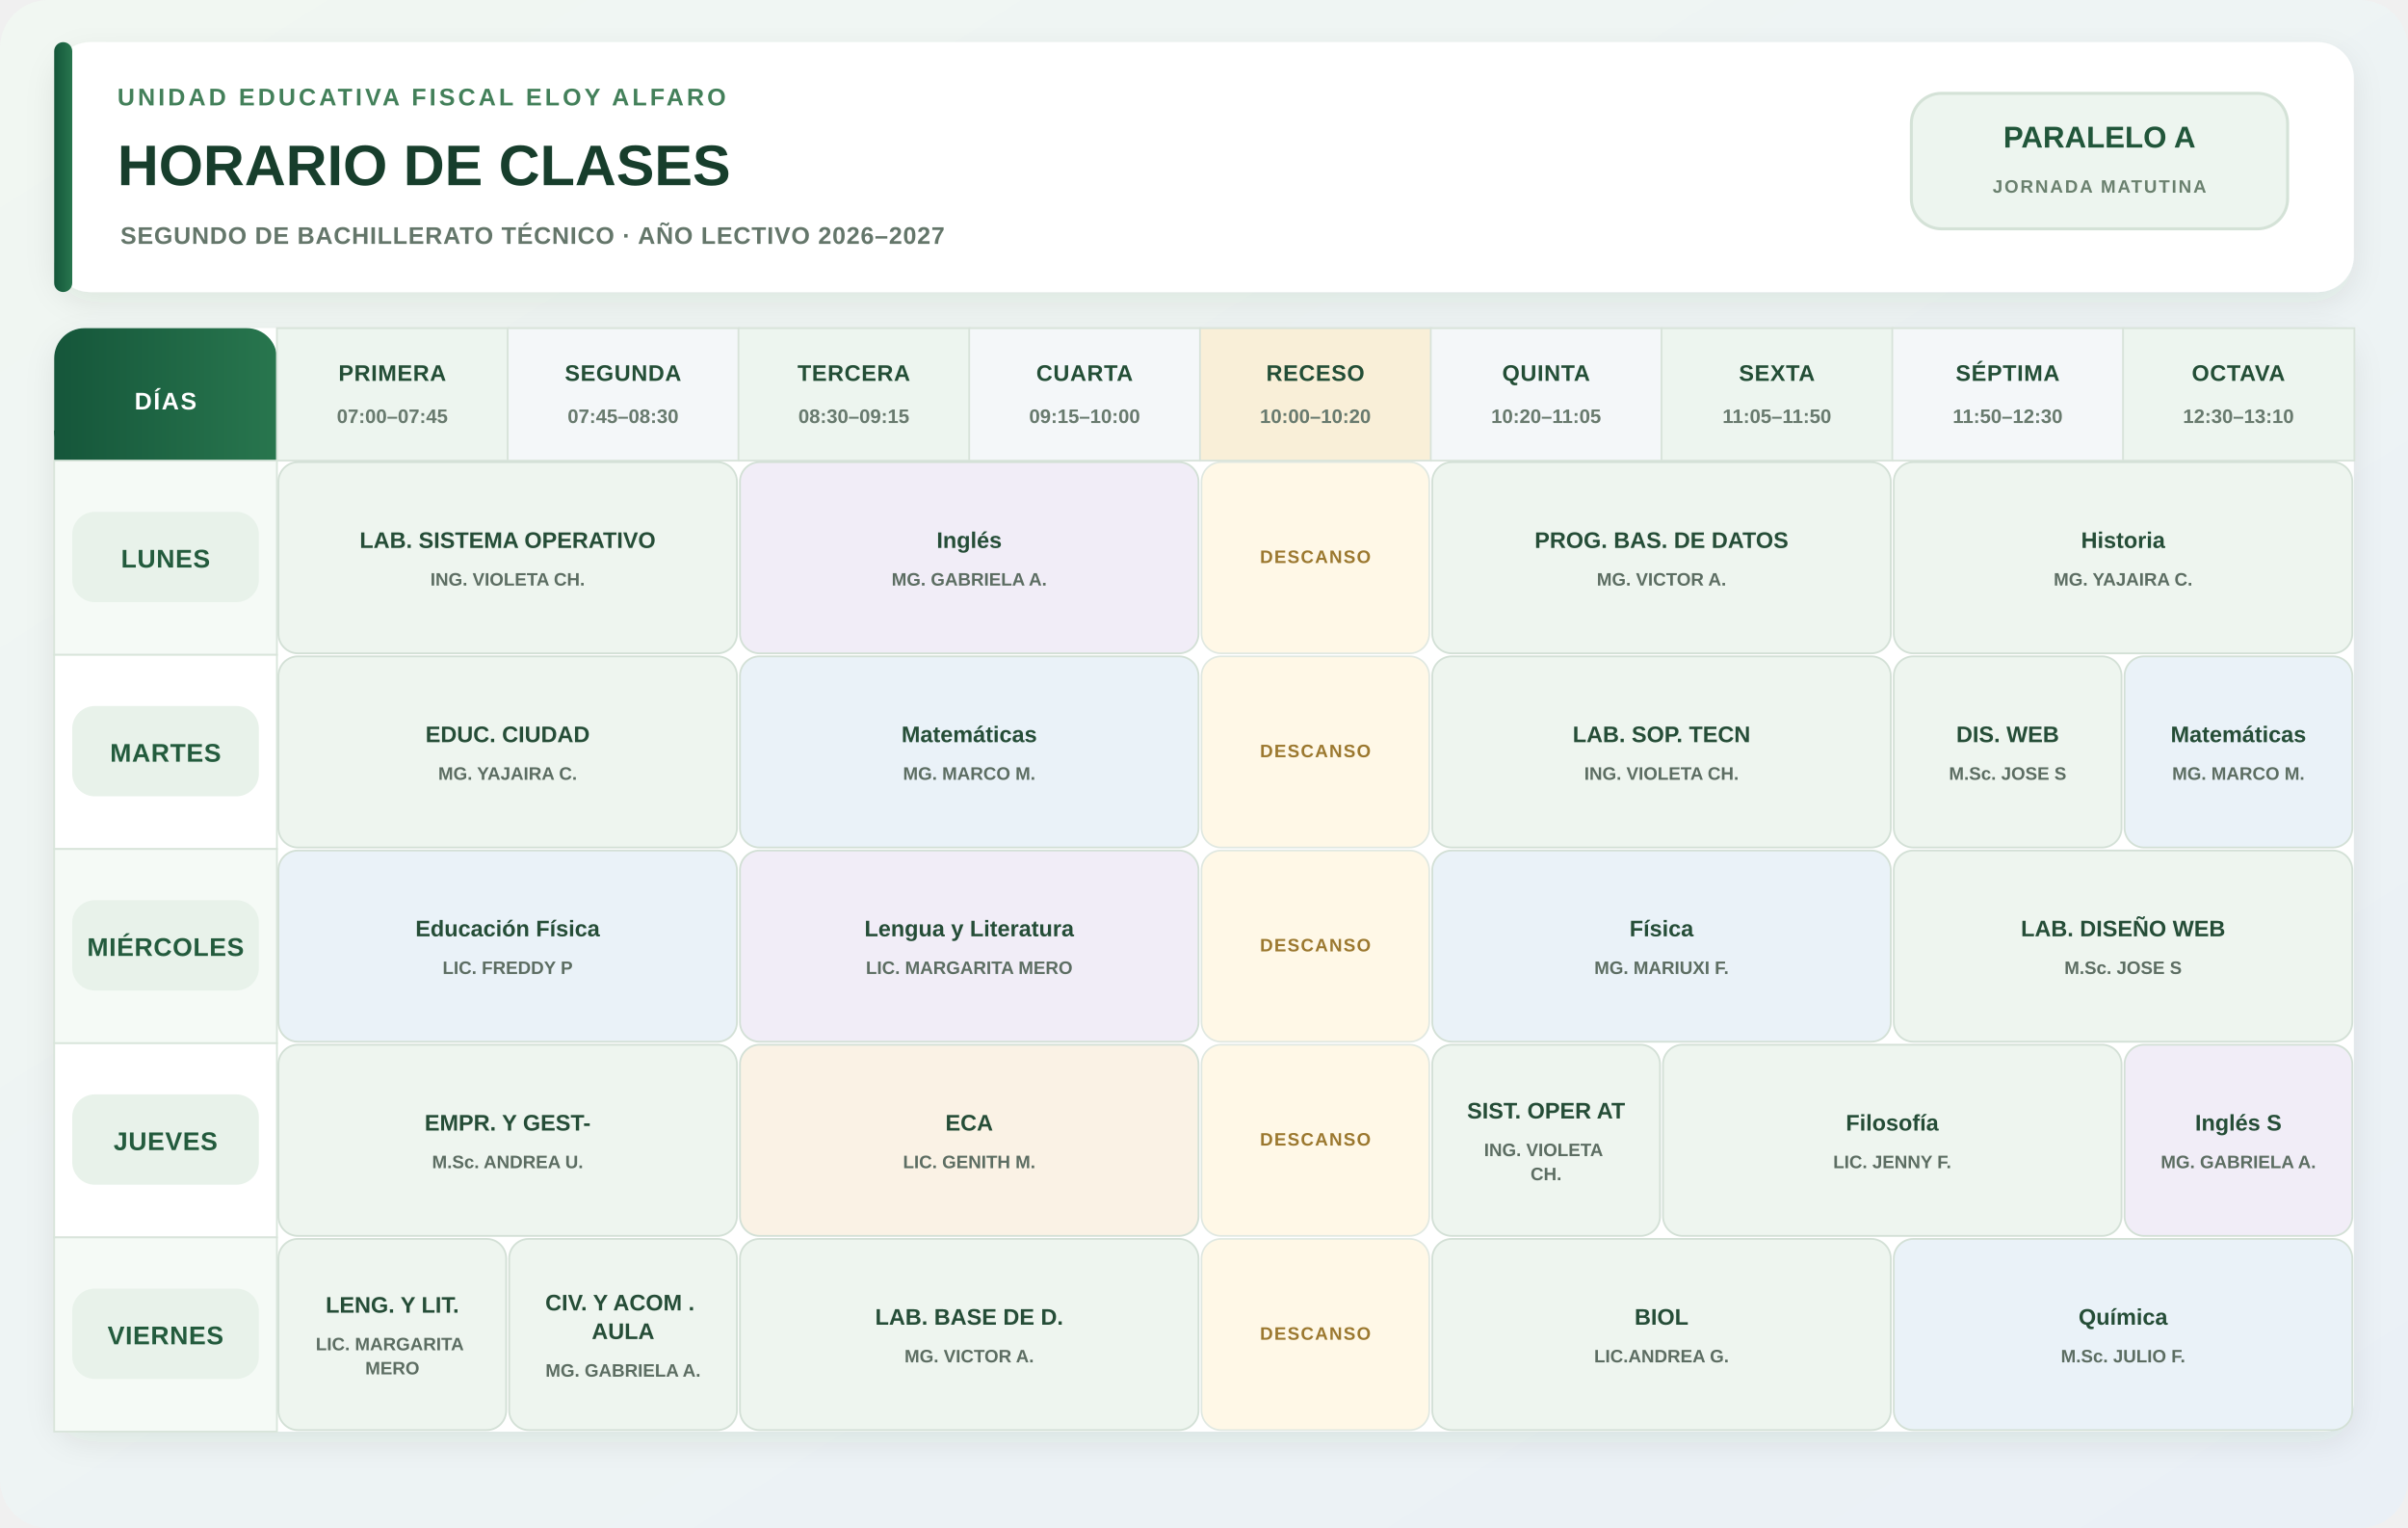
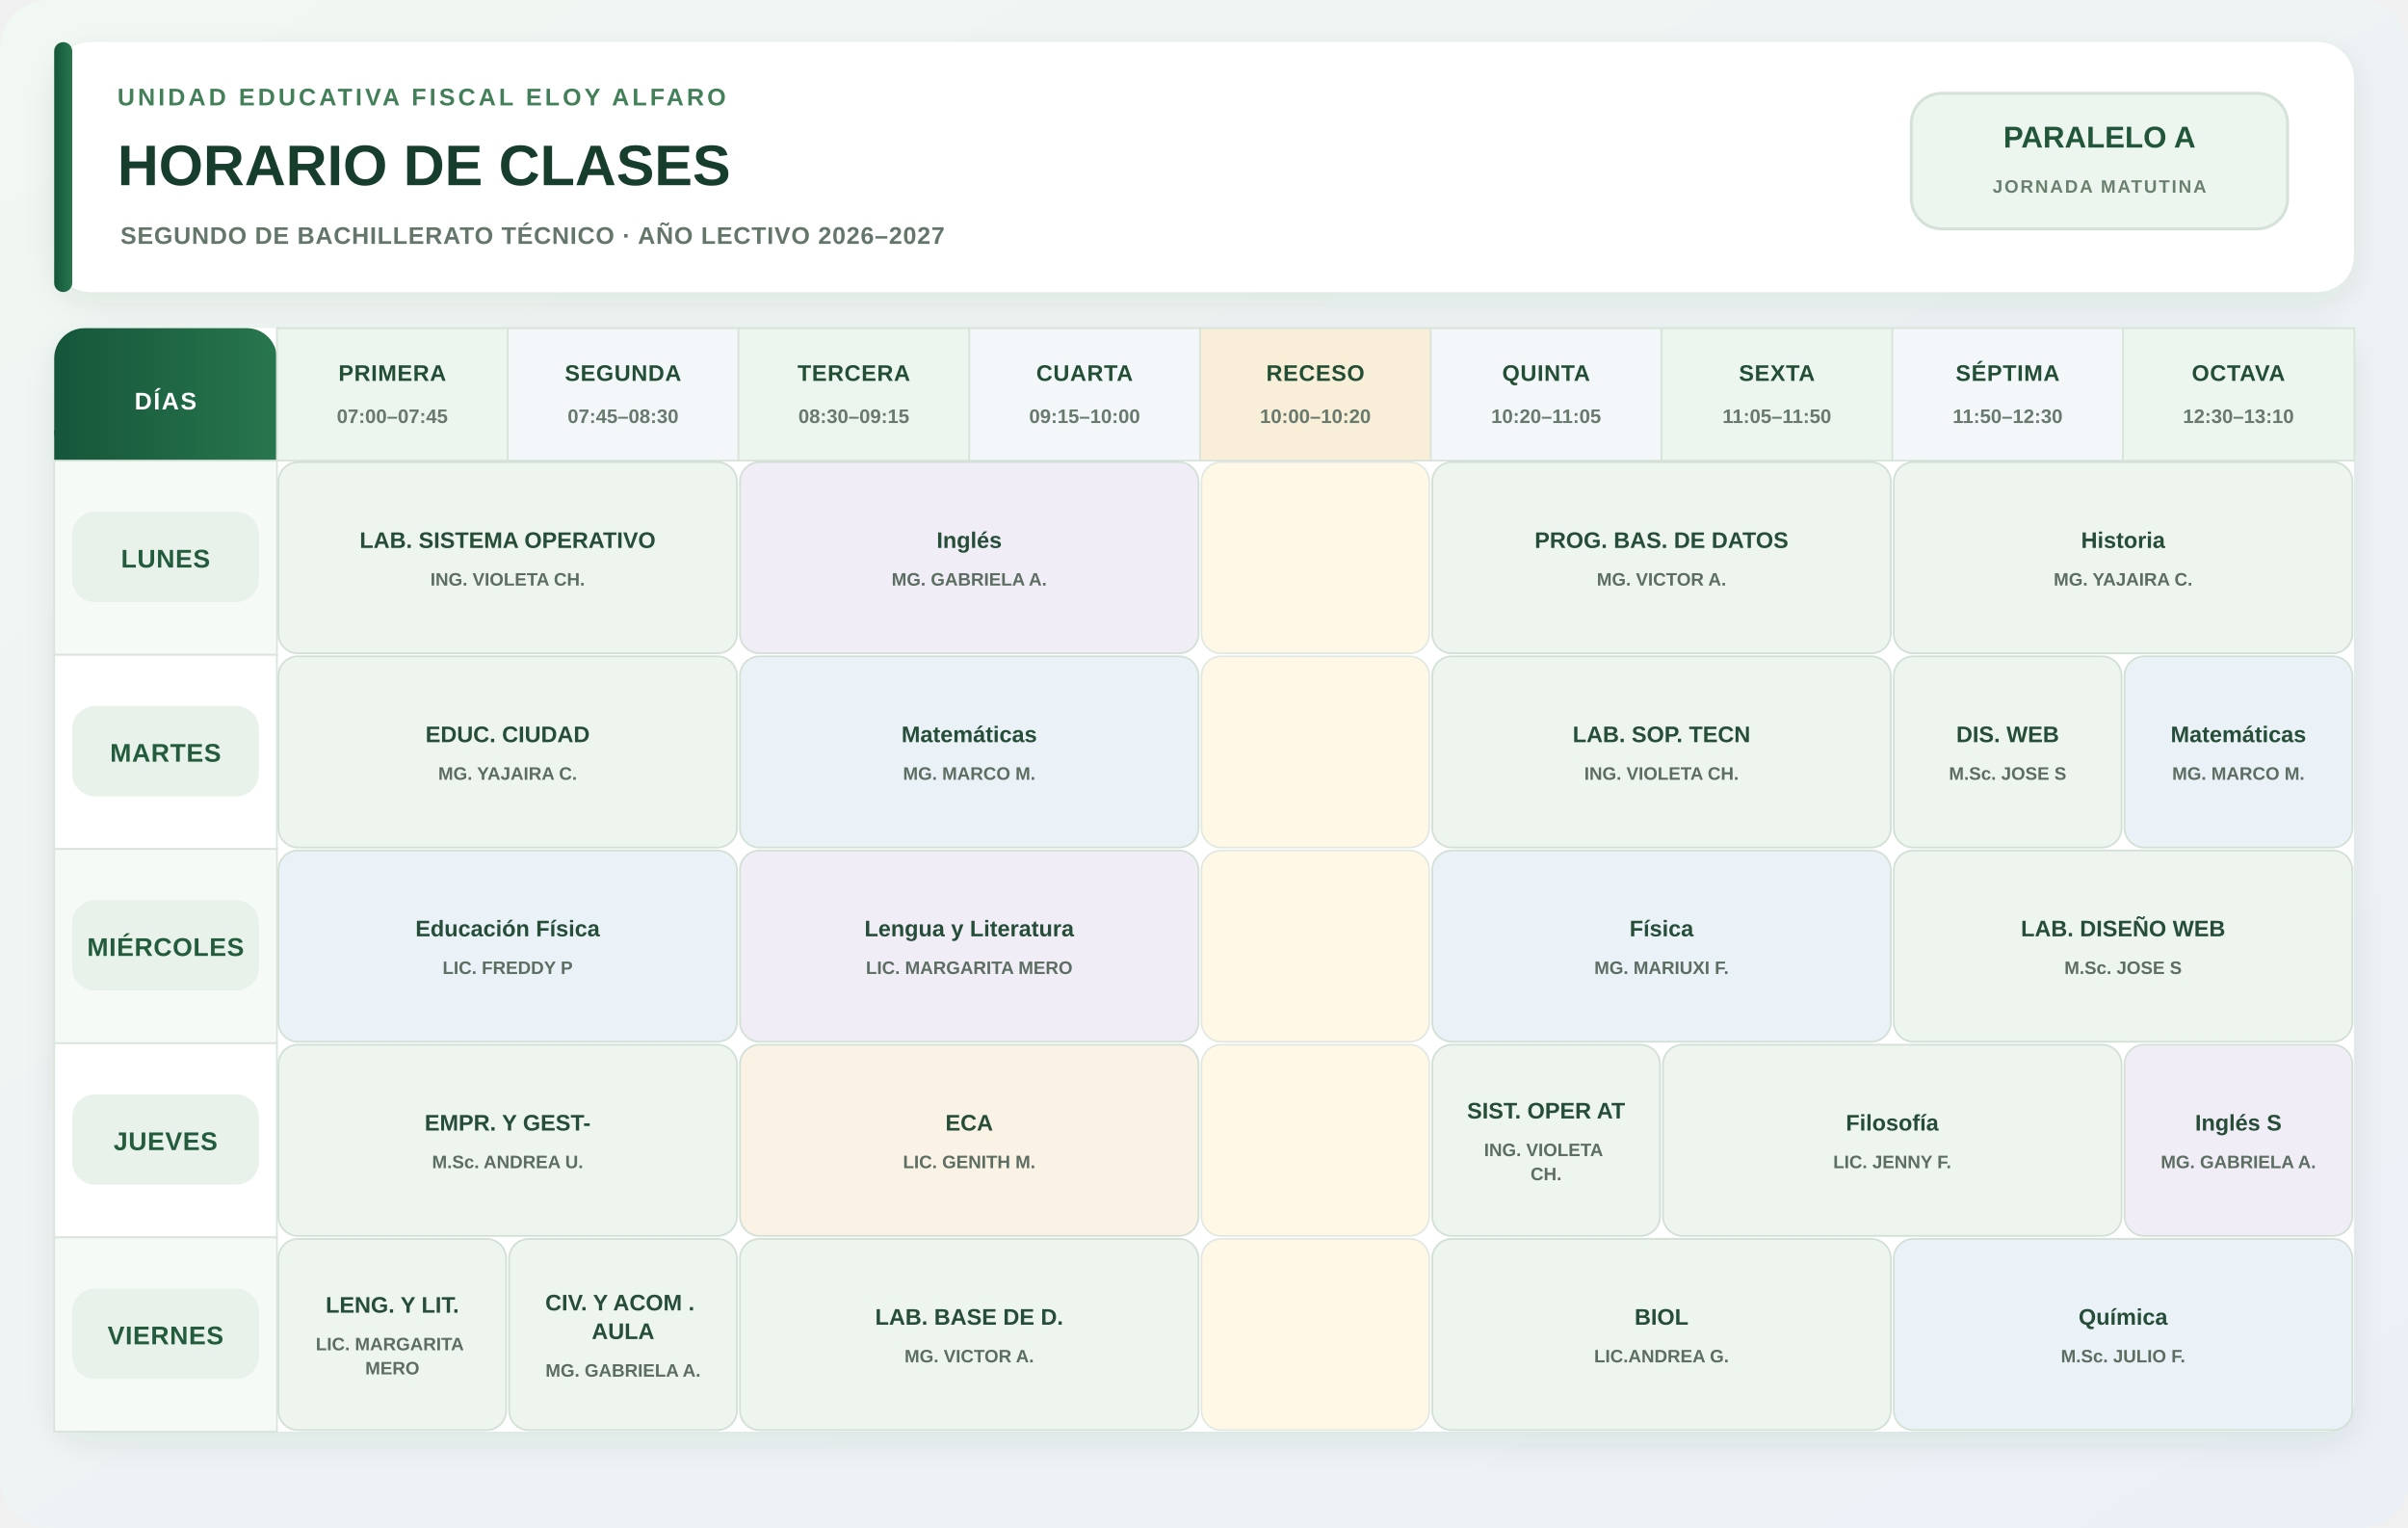
<svg xmlns="http://www.w3.org/2000/svg" width="1600" height="1015" viewBox="0 0 1600 1015" role="img" aria-labelledby="title desc">
  <defs>
    <linearGradient id="bg" x1="0" y1="0" x2="1" y2="1">
      <stop offset="0" stop-color="#f1f7f2" />
      <stop offset="1" stop-color="#eaf0f6" />
    </linearGradient>
    <linearGradient id="bar" x1="0" y1="0" x2="1" y2="0">
      <stop offset="0" stop-color="#15563a" />
      <stop offset="1" stop-color="#28764e" />
    </linearGradient>
    <filter id="shadow" x="-10%" y="-10%" width="120%" height="130%">
      <feDropShadow dx="0" dy="7" stdDeviation="10" flood-color="#163b2b" flood-opacity=".08" />
    </filter>
  </defs>
  <rect width="1600" height="1015" rx="32" fill="url(#bg)" />
  <rect x="36" y="28" width="1528" height="166" rx="24" fill="#fff" filter="url(#shadow)" />
  <rect x="36" y="28" width="12" height="166" rx="6" fill="url(#bar)" />
  <text x="78" y="70" class="eyebrow">UNIDAD EDUCATIVA FISCAL ELOY ALFARO</text>
  <text x="78" y="123" class="title">HORARIO DE CLASES</text>
  <text x="80" y="162" class="subtitle">SEGUNDO DE BACHILLERATO TÉCNICO · AÑO LECTIVO 2026–2027</text>
  <rect x="1270" y="62" width="250" height="90" rx="20" fill="#edf5ef" stroke="#d4e2d7" stroke-width="2" />
  <text x="1395" y="98" text-anchor="middle" class="parallel-label">PARALELO A</text>
  <text x="1395" y="128" text-anchor="middle" class="parallel-sub">JORNADA MATUTINA</text>
  <rect x="36" y="218" width="1528" height="733" rx="20" fill="#fff" filter="url(#shadow)" />
  <rect x="36" y="218" width="148" height="88" rx="20" fill="url(#bar)" />
  <rect x="36" y="286" width="148" height="20" fill="url(#bar)" />
  <text x="110.0" y="272" text-anchor="middle" class="hdr-day">DÍAS</text>
  <rect x="184.00" y="218" width="153.73" height="88" fill="#edf5ef" stroke="#d8e3da" stroke-width="1.2" />
  <text x="260.67" y="253" text-anchor="middle" class="hdr-period">PRIMERA</text>
  <text x="260.67" y="281" text-anchor="middle" class="hdr-time">07:00–07:45</text>
  <rect x="337.33" y="218" width="153.73" height="88" fill="#f4f7f9" stroke="#d8e3da" stroke-width="1.2" />
  <text x="414.00" y="253" text-anchor="middle" class="hdr-period">SEGUNDA</text>
  <text x="414.00" y="281" text-anchor="middle" class="hdr-time">07:45–08:30</text>
  <rect x="490.67" y="218" width="153.73" height="88" fill="#edf5ef" stroke="#d8e3da" stroke-width="1.2" />
  <text x="567.33" y="253" text-anchor="middle" class="hdr-period">TERCERA</text>
  <text x="567.33" y="281" text-anchor="middle" class="hdr-time">08:30–09:15</text>
  <rect x="644.00" y="218" width="153.73" height="88" fill="#f4f7f9" stroke="#d8e3da" stroke-width="1.2" />
  <text x="720.67" y="253" text-anchor="middle" class="hdr-period">CUARTA</text>
  <text x="720.67" y="281" text-anchor="middle" class="hdr-time">09:15–10:00</text>
  <rect x="797.33" y="218" width="153.73" height="88" fill="#f9efd8" stroke="#d8e3da" stroke-width="1.2" />
  <text x="874.00" y="253" text-anchor="middle" class="hdr-period">RECESO</text>
  <text x="874.00" y="281" text-anchor="middle" class="hdr-time">10:00–10:20</text>
  <rect x="950.67" y="218" width="153.73" height="88" fill="#f4f7f9" stroke="#d8e3da" stroke-width="1.2" />
  <text x="1027.33" y="253" text-anchor="middle" class="hdr-period">QUINTA</text>
  <text x="1027.33" y="281" text-anchor="middle" class="hdr-time">10:20–11:05</text>
  <rect x="1104.00" y="218" width="153.73" height="88" fill="#edf5ef" stroke="#d8e3da" stroke-width="1.2" />
  <text x="1180.67" y="253" text-anchor="middle" class="hdr-period">SEXTA</text>
  <text x="1180.67" y="281" text-anchor="middle" class="hdr-time">11:05–11:50</text>
  <rect x="1257.33" y="218" width="153.73" height="88" fill="#f4f7f9" stroke="#d8e3da" stroke-width="1.2" />
  <text x="1334.00" y="253" text-anchor="middle" class="hdr-period">SÉPTIMA</text>
  <text x="1334.00" y="281" text-anchor="middle" class="hdr-time">11:50–12:30</text>
  <rect x="1410.67" y="218" width="153.73" height="88" fill="#edf5ef" stroke="#d8e3da" stroke-width="1.2" />
  <text x="1487.33" y="253" text-anchor="middle" class="hdr-period">OCTAVA</text>
  <text x="1487.33" y="281" text-anchor="middle" class="hdr-time">12:30–13:10</text>
  <rect x="36" y="306" width="148" height="129" fill="#f5faf6" stroke="#d9e5db" stroke-width="1.2" />
  <rect x="48" y="340" width="124" height="60" rx="15" fill="#e8f2ea" />
  <text x="110.0" y="377" text-anchor="middle" class="day-text">LUNES</text>
  <rect x="185.00" y="307" width="304.67" height="127" rx="13" fill="#eef5ef" stroke="#d3e0d6" stroke-width="1.2" />
  <text class="subject" x="337.3" y="364.0" text-anchor="middle">
    <tspan x="337.3" dy="0">LAB. SISTEMA OPERATIVO</tspan>
  </text>
  <text class="teacher" x="337.3" y="389.0" text-anchor="middle">
    <tspan x="337.3" dy="0">ING. VIOLETA CH.</tspan>
  </text>
  <rect x="491.67" y="307" width="304.67" height="127" rx="13" fill="#f1edf7" stroke="#d3e0d6" stroke-width="1.2" />
  <text class="subject" x="644.0" y="364.0" text-anchor="middle">
    <tspan x="644.0" dy="0">Inglés</tspan>
  </text>
  <text class="teacher" x="644.0" y="389.0" text-anchor="middle">
    <tspan x="644.0" dy="0">MG. GABRIELA A.</tspan>
  </text>
  <rect x="798.33" y="307" width="151.33" height="127" rx="13" fill="#fff8e7" stroke="#e0e8e1" stroke-width="1.1" />
-   <text x="874.00" y="374" text-anchor="middle" class="recess">DESCANSO</text>
+   <text x="874.00" y="374" text-anchor="middle" class="recess" />
  <rect x="951.67" y="307" width="304.67" height="127" rx="13" fill="#eef5ef" stroke="#d3e0d6" stroke-width="1.2" />
  <text class="subject" x="1104.0" y="364.0" text-anchor="middle">
    <tspan x="1104.0" dy="0">PROG. BAS. DE DATOS</tspan>
  </text>
  <text class="teacher" x="1104.0" y="389.0" text-anchor="middle">
    <tspan x="1104.0" dy="0">MG. VICTOR A.</tspan>
  </text>
  <rect x="1258.33" y="307" width="304.67" height="127" rx="13" fill="#eef5ef" stroke="#d3e0d6" stroke-width="1.2" />
  <text class="subject" x="1410.7" y="364.0" text-anchor="middle">
    <tspan x="1410.7" dy="0">Historia</tspan>
  </text>
  <text class="teacher" x="1410.7" y="389.0" text-anchor="middle">
    <tspan x="1410.7" dy="0">MG. YAJAIRA C.</tspan>
  </text>
  <rect x="36" y="435" width="148" height="129" fill="#fff" stroke="#d9e5db" stroke-width="1.2" />
  <rect x="48" y="469" width="124" height="60" rx="15" fill="#e8f2ea" />
  <text x="110.0" y="506" text-anchor="middle" class="day-text">MARTES</text>
  <rect x="185.00" y="436" width="304.67" height="127" rx="13" fill="#eef5ef" stroke="#d3e0d6" stroke-width="1.2" />
  <text class="subject" x="337.3" y="493.0" text-anchor="middle">
    <tspan x="337.3" dy="0">EDUC. CIUDAD</tspan>
  </text>
  <text class="teacher" x="337.3" y="518.0" text-anchor="middle">
    <tspan x="337.3" dy="0">MG. YAJAIRA C.</tspan>
  </text>
  <rect x="491.67" y="436" width="304.67" height="127" rx="13" fill="#eaf2f8" stroke="#d3e0d6" stroke-width="1.2" />
  <text class="subject" x="644.0" y="493.0" text-anchor="middle">
    <tspan x="644.0" dy="0">Matemáticas</tspan>
  </text>
  <text class="teacher" x="644.0" y="518.0" text-anchor="middle">
    <tspan x="644.0" dy="0">MG. MARCO M.</tspan>
  </text>
  <rect x="798.33" y="436" width="151.33" height="127" rx="13" fill="#fff8e7" stroke="#e0e8e1" stroke-width="1.1" />
-   <text x="874.00" y="503" text-anchor="middle" class="recess">DESCANSO</text>
+   <text x="874.00" y="503" text-anchor="middle" class="recess" />
  <rect x="951.67" y="436" width="304.67" height="127" rx="13" fill="#eef5ef" stroke="#d3e0d6" stroke-width="1.2" />
  <text class="subject" x="1104.0" y="493.0" text-anchor="middle">
    <tspan x="1104.0" dy="0">LAB. SOP. TECN</tspan>
  </text>
  <text class="teacher" x="1104.0" y="518.0" text-anchor="middle">
    <tspan x="1104.0" dy="0">ING. VIOLETA CH.</tspan>
  </text>
  <rect x="1258.33" y="436" width="151.33" height="127" rx="13" fill="#eef5ef" stroke="#d3e0d6" stroke-width="1.2" />
  <text class="subject" x="1334.0" y="493.0" text-anchor="middle">
    <tspan x="1334.0" dy="0">DIS. WEB</tspan>
  </text>
  <text class="teacher" x="1334.0" y="518.0" text-anchor="middle">
    <tspan x="1334.0" dy="0">M.Sc. JOSE S</tspan>
  </text>
  <rect x="1411.67" y="436" width="151.33" height="127" rx="13" fill="#eaf2f8" stroke="#d3e0d6" stroke-width="1.2" />
  <text class="subject" x="1487.3" y="493.0" text-anchor="middle">
    <tspan x="1487.3" dy="0">Matemáticas</tspan>
  </text>
  <text class="teacher" x="1487.3" y="518.0" text-anchor="middle">
    <tspan x="1487.3" dy="0">MG. MARCO M.</tspan>
  </text>
  <rect x="36" y="564" width="148" height="129" fill="#f5faf6" stroke="#d9e5db" stroke-width="1.2" />
  <rect x="48" y="598" width="124" height="60" rx="15" fill="#e8f2ea" />
  <text x="110.0" y="635" text-anchor="middle" class="day-text">MIÉRCOLES</text>
  <rect x="185.00" y="565" width="304.67" height="127" rx="13" fill="#eaf2f8" stroke="#d3e0d6" stroke-width="1.2" />
  <text class="subject" x="337.3" y="622.0" text-anchor="middle">
    <tspan x="337.3" dy="0">Educación Física</tspan>
  </text>
  <text class="teacher" x="337.3" y="647.0" text-anchor="middle">
    <tspan x="337.3" dy="0">LIC. FREDDY P</tspan>
  </text>
  <rect x="491.67" y="565" width="304.67" height="127" rx="13" fill="#f1edf7" stroke="#d3e0d6" stroke-width="1.2" />
  <text class="subject" x="644.0" y="622.0" text-anchor="middle">
    <tspan x="644.0" dy="0">Lengua y Literatura</tspan>
  </text>
  <text class="teacher" x="644.0" y="647.0" text-anchor="middle">
    <tspan x="644.0" dy="0">LIC. MARGARITA MERO</tspan>
  </text>
  <rect x="798.33" y="565" width="151.33" height="127" rx="13" fill="#fff8e7" stroke="#e0e8e1" stroke-width="1.1" />
-   <text x="874.00" y="632" text-anchor="middle" class="recess">DESCANSO</text>
+   <text x="874.00" y="632" text-anchor="middle" class="recess" />
  <rect x="951.67" y="565" width="304.67" height="127" rx="13" fill="#eaf2f8" stroke="#d3e0d6" stroke-width="1.2" />
  <text class="subject" x="1104.0" y="622.0" text-anchor="middle">
    <tspan x="1104.0" dy="0">Física</tspan>
  </text>
  <text class="teacher" x="1104.0" y="647.0" text-anchor="middle">
    <tspan x="1104.0" dy="0">MG. MARIUXI F.</tspan>
  </text>
  <rect x="1258.33" y="565" width="304.67" height="127" rx="13" fill="#eef5ef" stroke="#d3e0d6" stroke-width="1.2" />
  <text class="subject" x="1410.7" y="622.0" text-anchor="middle">
    <tspan x="1410.7" dy="0">LAB. DISEÑO WEB</tspan>
  </text>
  <text class="teacher" x="1410.7" y="647.0" text-anchor="middle">
    <tspan x="1410.7" dy="0">M.Sc. JOSE S</tspan>
  </text>
  <rect x="36" y="693" width="148" height="129" fill="#fff" stroke="#d9e5db" stroke-width="1.2" />
  <rect x="48" y="727" width="124" height="60" rx="15" fill="#e8f2ea" />
  <text x="110.0" y="764" text-anchor="middle" class="day-text">JUEVES</text>
  <rect x="185.00" y="694" width="304.67" height="127" rx="13" fill="#eef5ef" stroke="#d3e0d6" stroke-width="1.2" />
  <text class="subject" x="337.3" y="751.0" text-anchor="middle">
    <tspan x="337.3" dy="0">EMPR. Y GEST-</tspan>
  </text>
  <text class="teacher" x="337.3" y="776.0" text-anchor="middle">
    <tspan x="337.3" dy="0">M.Sc. ANDREA U.</tspan>
  </text>
  <rect x="491.67" y="694" width="304.67" height="127" rx="13" fill="#faf2e5" stroke="#d3e0d6" stroke-width="1.2" />
  <text class="subject" x="644.0" y="751.0" text-anchor="middle">
    <tspan x="644.0" dy="0">ECA</tspan>
  </text>
  <text class="teacher" x="644.0" y="776.0" text-anchor="middle">
    <tspan x="644.0" dy="0">LIC. GENITH M.</tspan>
  </text>
  <rect x="798.33" y="694" width="151.33" height="127" rx="13" fill="#fff8e7" stroke="#e0e8e1" stroke-width="1.1" />
-   <text x="874.00" y="761" text-anchor="middle" class="recess">DESCANSO</text>
+   <text x="874.00" y="761" text-anchor="middle" class="recess" />
  <rect x="951.67" y="694" width="151.33" height="127" rx="13" fill="#eef5ef" stroke="#d3e0d6" stroke-width="1.2" />
  <text class="subject" x="1027.3" y="743.0" text-anchor="middle">
    <tspan x="1027.3" dy="0">SIST. OPER AT</tspan>
  </text>
  <text class="teacher" x="1027.3" y="768.0" text-anchor="middle">
    <tspan x="1027.3" dy="0">ING. VIOLETA</tspan>
    <tspan x="1027.3" dy="16">CH.</tspan>
  </text>
  <rect x="1105.00" y="694" width="304.67" height="127" rx="13" fill="#eef5ef" stroke="#d3e0d6" stroke-width="1.2" />
  <text class="subject" x="1257.3" y="751.0" text-anchor="middle">
    <tspan x="1257.3" dy="0">Filosofía</tspan>
  </text>
  <text class="teacher" x="1257.3" y="776.0" text-anchor="middle">
    <tspan x="1257.3" dy="0">LIC. JENNY F.</tspan>
  </text>
  <rect x="1411.67" y="694" width="151.33" height="127" rx="13" fill="#f1edf7" stroke="#d3e0d6" stroke-width="1.2" />
  <text class="subject" x="1487.3" y="751.0" text-anchor="middle">
    <tspan x="1487.3" dy="0">Inglés S</tspan>
  </text>
  <text class="teacher" x="1487.3" y="776.0" text-anchor="middle">
    <tspan x="1487.3" dy="0">MG. GABRIELA A.</tspan>
  </text>
  <rect x="36" y="822" width="148" height="129" fill="#f5faf6" stroke="#d9e5db" stroke-width="1.2" />
  <rect x="48" y="856" width="124" height="60" rx="15" fill="#e8f2ea" />
  <text x="110.0" y="893" text-anchor="middle" class="day-text">VIERNES</text>
  <rect x="185.00" y="823" width="151.33" height="127" rx="13" fill="#eef5ef" stroke="#d3e0d6" stroke-width="1.2" />
  <text class="subject" x="260.7" y="872.0" text-anchor="middle">
    <tspan x="260.7" dy="0">LENG. Y LIT.</tspan>
  </text>
  <text class="teacher" x="260.7" y="897.0" text-anchor="middle">
    <tspan x="260.7" dy="0">LIC. MARGARITA</tspan>
    <tspan x="260.7" dy="16">MERO</tspan>
  </text>
  <rect x="338.33" y="823" width="151.33" height="127" rx="13" fill="#eef5ef" stroke="#d3e0d6" stroke-width="1.2" />
  <text class="subject" x="414.0" y="870.5" text-anchor="middle">
    <tspan x="414.0" dy="0">CIV. Y ACOM .</tspan>
    <tspan x="414.0" dy="19">AULA</tspan>
  </text>
  <text class="teacher" x="414.0" y="914.5" text-anchor="middle">
    <tspan x="414.0" dy="0">MG. GABRIELA A.</tspan>
  </text>
  <rect x="491.67" y="823" width="304.67" height="127" rx="13" fill="#eef5ef" stroke="#d3e0d6" stroke-width="1.2" />
  <text class="subject" x="644.0" y="880.0" text-anchor="middle">
    <tspan x="644.0" dy="0">LAB. BASE DE D.</tspan>
  </text>
  <text class="teacher" x="644.0" y="905.0" text-anchor="middle">
    <tspan x="644.0" dy="0">MG. VICTOR A.</tspan>
  </text>
  <rect x="798.33" y="823" width="151.33" height="127" rx="13" fill="#fff8e7" stroke="#e0e8e1" stroke-width="1.1" />
-   <text x="874.00" y="890" text-anchor="middle" class="recess">DESCANSO</text>
+   <text x="874.00" y="890" text-anchor="middle" class="recess" />
  <rect x="951.67" y="823" width="304.67" height="127" rx="13" fill="#eef5ef" stroke="#d3e0d6" stroke-width="1.2" />
  <text class="subject" x="1104.0" y="880.0" text-anchor="middle">
    <tspan x="1104.0" dy="0">BIOL</tspan>
  </text>
  <text class="teacher" x="1104.0" y="905.0" text-anchor="middle">
    <tspan x="1104.0" dy="0">LIC.ANDREA G.</tspan>
  </text>
  <rect x="1258.33" y="823" width="304.67" height="127" rx="13" fill="#eaf2f8" stroke="#d3e0d6" stroke-width="1.2" />
  <text class="subject" x="1410.7" y="880.0" text-anchor="middle">
    <tspan x="1410.7" dy="0">Química</tspan>
  </text>
  <text class="teacher" x="1410.7" y="905.0" text-anchor="middle">
    <tspan x="1410.7" dy="0">M.Sc. JULIO F.</tspan>
  </text>
  <style>.eyebrow{font:700 16px Arial,sans-serif;letter-spacing:2px;fill:#43805a}.title{font:800 38px Arial,sans-serif;fill:#173e2c}.subtitle{font:600 16px Arial,sans-serif;letter-spacing:.5px;fill:#64766a}.parallel-label{font:800 20px Arial,sans-serif;fill:#21563a}.parallel-sub{font:700 12px Arial,sans-serif;letter-spacing:1.2px;fill:#6a806e}.hdr-day{font:800 16px Arial,sans-serif;letter-spacing:1px;fill:#fff}.hdr-period{font:800 15px Arial,sans-serif;letter-spacing:.4px;fill:#234e36}.hdr-time{font:600 13px Arial,sans-serif;fill:#687a6e}.day-text{font:800 17px Arial,sans-serif;letter-spacing:.4px;fill:#235b3d}.subject{font:800 15px Arial,sans-serif;fill:#254d37}.teacher{font:600 12px Arial,sans-serif;fill:#5c6d62}.recess{font:700 12px Arial,sans-serif;letter-spacing:.8px;fill:#9b782f}</style>
</svg>
